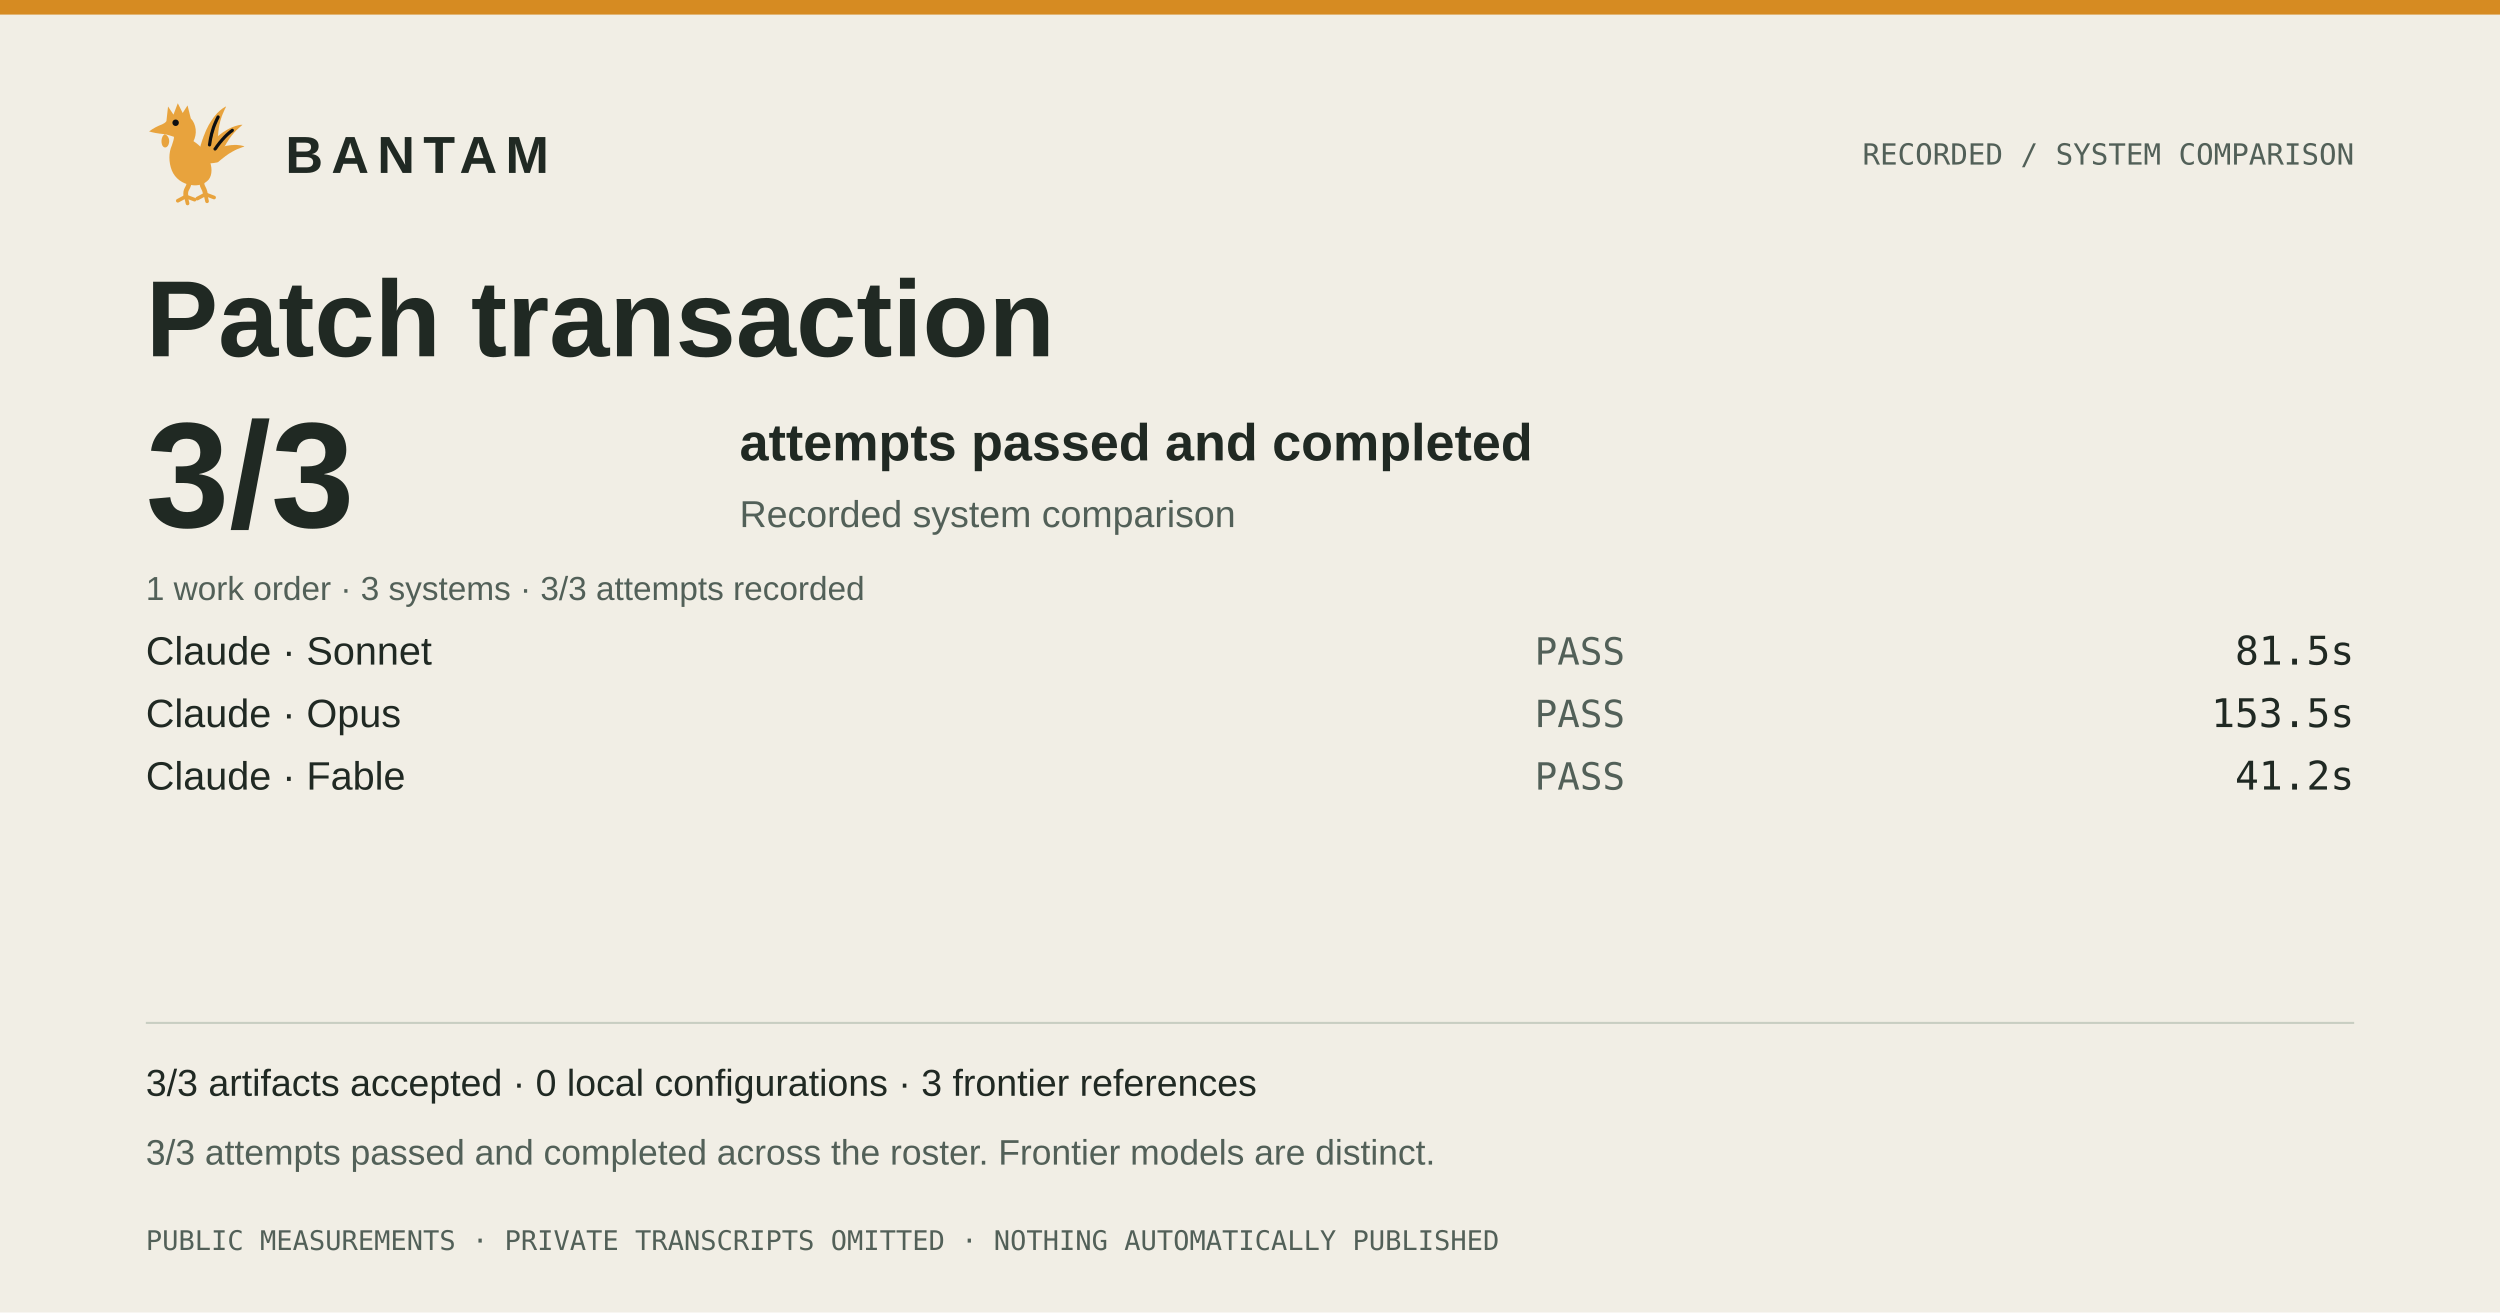
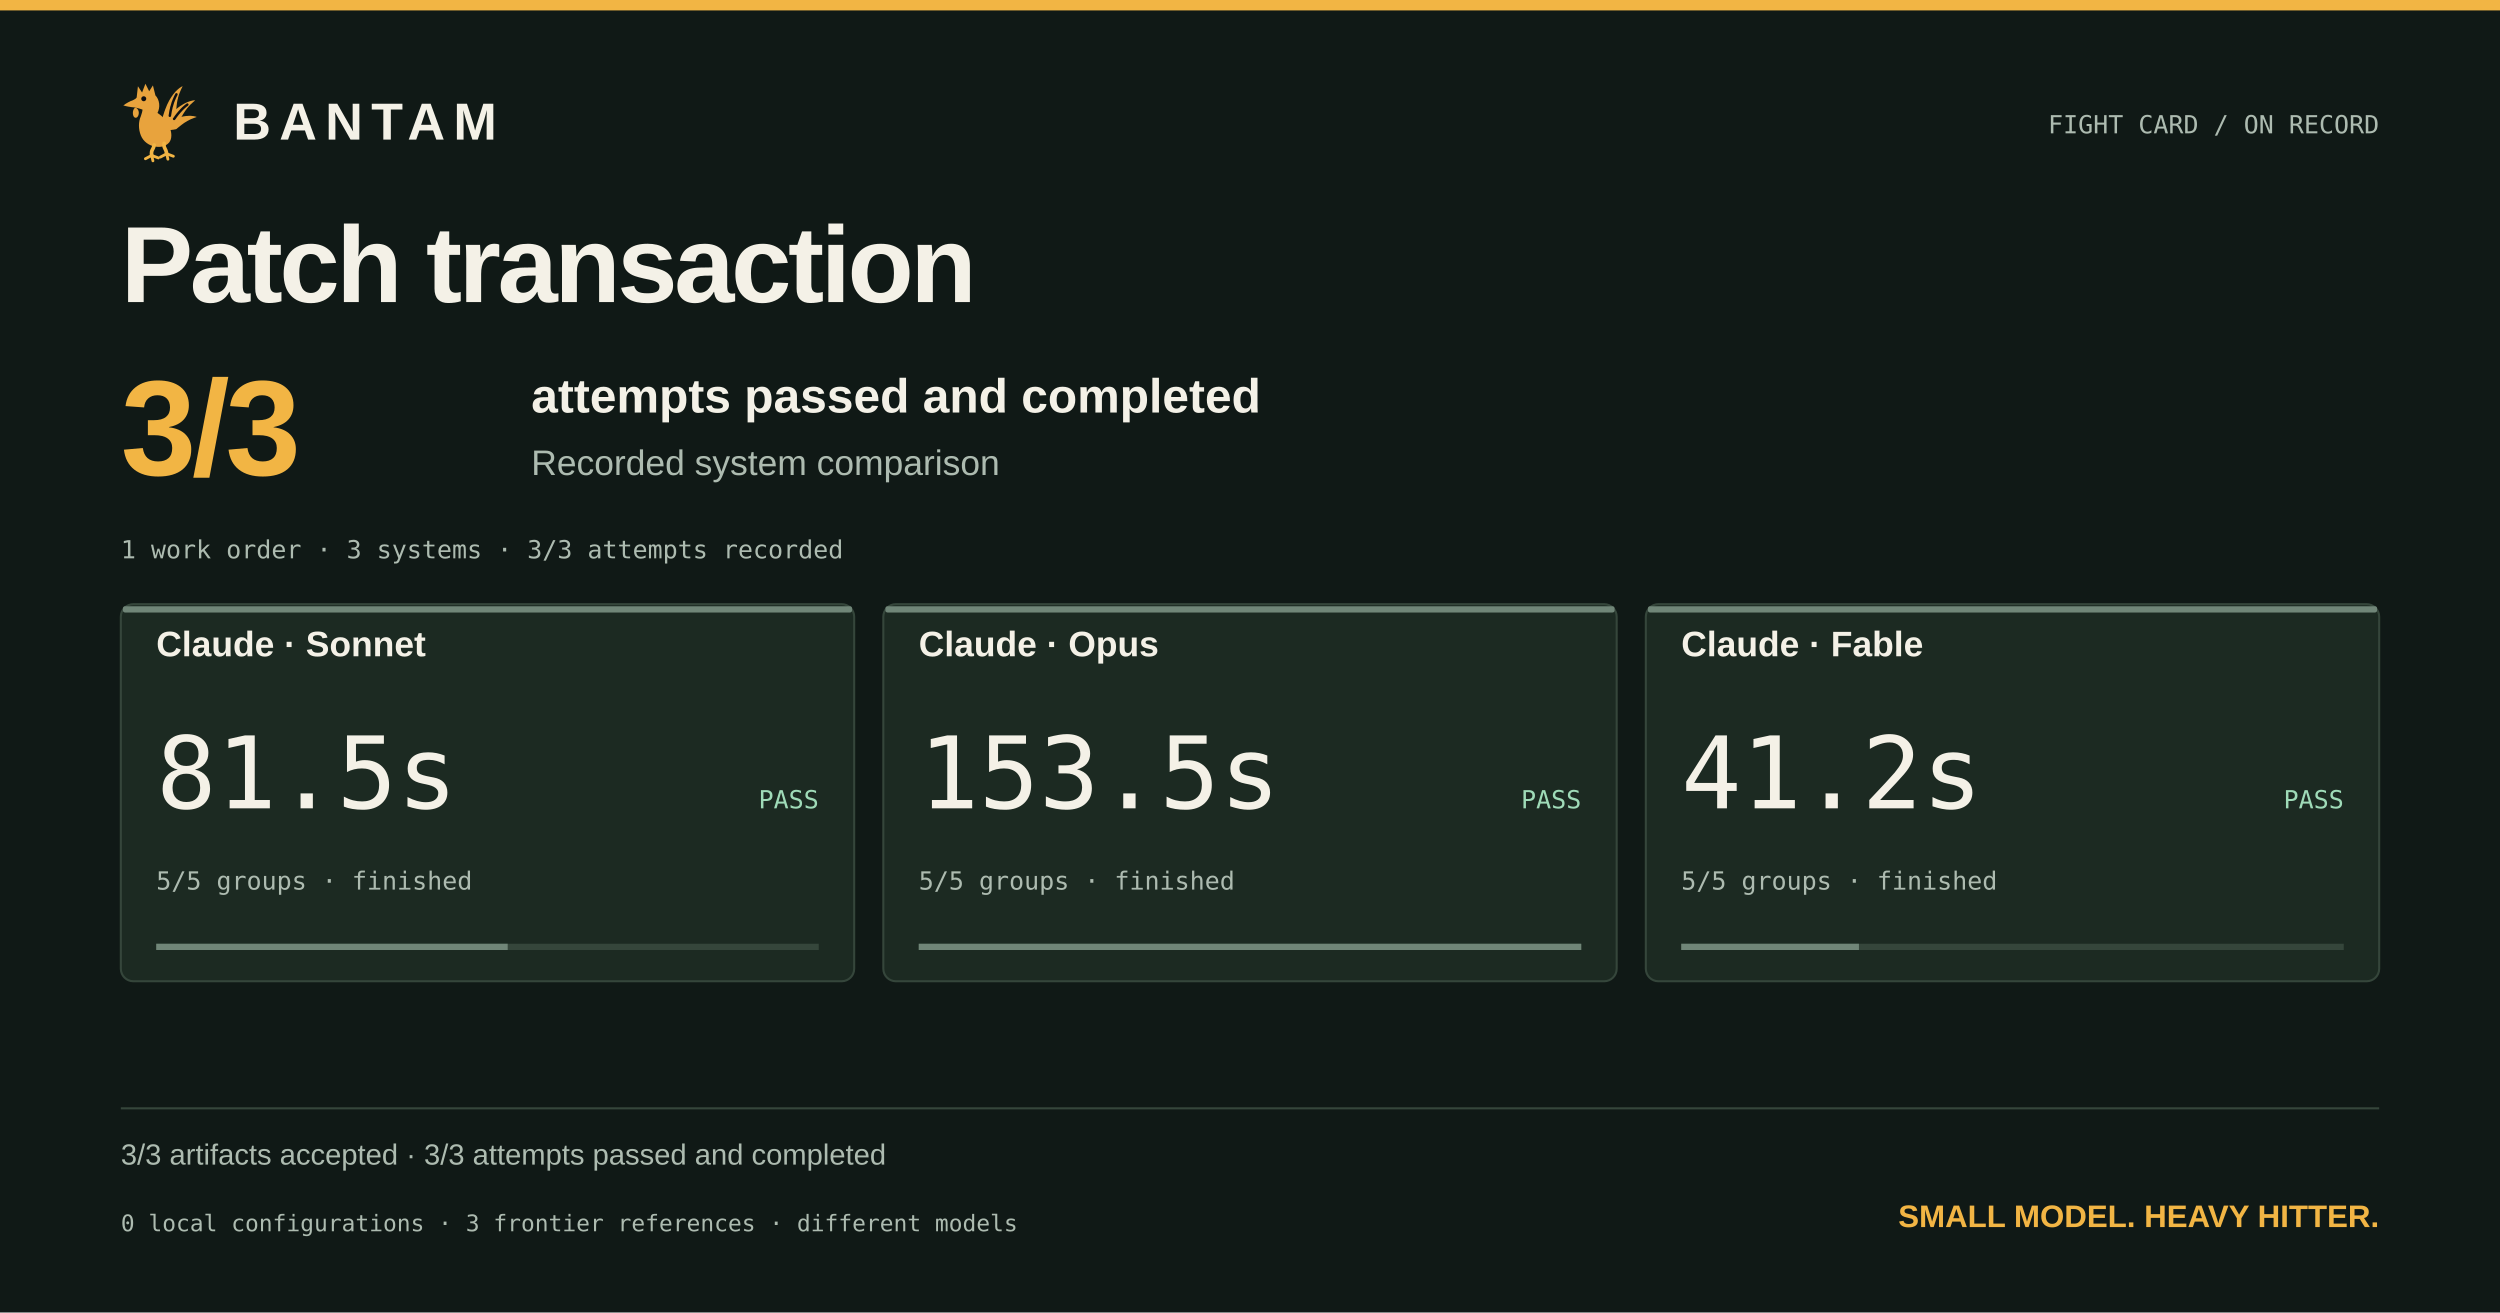
- <svg xmlns="http://www.w3.org/2000/svg" width="1200" height="630" viewBox="0 0 1200 630" role="img" aria-label="BANTAM recorded system comparison">
-   <rect width="1200" height="630" fill="#f1eee5" />
-   <rect width="1200" height="7" fill="#d68b22" />
-   <svg x="70" y="48" width="52" height="52" viewBox="0 0 100 100" color="#e8a33d">
-     <g fill="#e8a33d">
-       <path d="M61.0 56.4L61.7 55.3L62.4 54.1L63.1 53.0L63.7 51.8L64.3 50.7L64.9 49.5L65.5 48.4L66.1 47.3L66.5 46.1L66.5 45.0L66.4 43.8L66.4 42.6L66.4 41.4L66.4 40.2L66.4 39.1L66.4 37.9L66.5 36.7L66.5 35.6L66.5 34.4L66.6 33.3L66.7 32.1L66.8 31.0L66.9 29.8L67.0 28.7L67.2 27.5L67.3 26.4L67.5 25.2L67.7 24.1L67.9 22.9L68.2 21.8L68.5 20.7L68.7 19.5L69.1 18.4L69.4 17.3L69.8 16.1L70.1 15.0L70.6 13.9L71.0 12.8L71.5 11.7L72.0 10.5L72.5 9.4L73.0 8.3L73.6 7.2L74.1 5.9L74.1 5.9L72.9 6.5L71.8 7.2L70.7 7.9L69.7 8.7L68.7 9.5L67.7 10.4L66.8 11.3L65.8 12.2L65.0 13.2L64.1 14.2L63.3 15.2L62.4 16.3L61.7 17.4L60.9 18.5L60.2 19.6L59.5 20.7L58.8 21.9L58.1 23.0L57.5 24.2L56.9 25.4L56.3 26.6L55.7 27.8L55.2 29.0L54.7 30.2L54.2 31.5L53.7 32.7L53.2 33.9L52.8 35.2L52.3 36.4L51.9 37.7L51.5 38.9L51.1 40.2L50.7 41.4L50.4 42.7L50.0 43.9L50.1 45.2L50.4 46.5L50.6 47.8L51.0 49.1L51.3 50.4L51.7 51.7L52.1 53.0L52.6 54.3L53.0 55.6Z" />
-       <path d="M60.1 57.9L61.1 57.3L62.1 56.7L63.1 56.0L64.0 55.4L64.9 54.7L65.9 54.1L66.8 53.4L67.6 52.8L68.4 52.0L68.8 51.1L69.2 50.1L69.7 49.2L70.1 48.3L70.5 47.4L71.0 46.4L71.4 45.5L71.9 44.6L72.4 43.7L72.8 42.8L73.3 41.9L73.8 41.1L74.3 40.2L74.8 39.3L75.4 38.5L75.9 37.6L76.5 36.8L77.0 35.9L77.6 35.1L78.2 34.3L78.8 33.5L79.4 32.6L80.1 31.9L80.7 31.1L81.4 30.3L82.1 29.5L82.8 28.8L83.5 28.0L84.3 27.3L85.1 26.6L85.8 25.9L86.7 25.1L87.5 24.4L88.3 23.7L89.2 22.9L89.2 22.9L88.0 22.9L86.9 23.0L85.8 23.2L84.7 23.5L83.6 23.8L82.5 24.1L81.4 24.5L80.3 24.9L79.3 25.3L78.2 25.8L77.2 26.3L76.2 26.8L75.1 27.4L74.1 28.0L73.2 28.6L72.2 29.2L71.2 29.8L70.3 30.5L69.3 31.2L68.4 31.9L67.5 32.6L66.6 33.3L65.7 34.1L64.8 34.8L64.0 35.6L63.1 36.4L62.3 37.2L61.4 38.0L60.6 38.8L59.8 39.6L59.0 40.4L58.2 41.2L57.4 42.1L56.7 42.9L55.9 43.7L55.5 44.8L55.2 45.9L55.0 47.1L54.7 48.2L54.5 49.4L54.3 50.5L54.2 51.7L54.1 52.9L53.9 54.1Z" />
-       <path d="M58.6 58.5L59.5 58.5L60.5 58.4L61.4 58.3L62.3 58.2L63.2 58.1L64.1 57.9L65.0 57.8L65.8 57.6L66.6 57.4L67.2 56.9L67.9 56.3L68.5 55.8L69.1 55.3L69.7 54.8L70.4 54.3L71.0 53.8L71.6 53.3L72.3 52.8L72.9 52.3L73.5 51.8L74.2 51.4L74.8 50.9L75.5 50.4L76.1 50.0L76.8 49.5L77.5 49.1L78.2 48.7L78.9 48.3L79.5 47.9L80.2 47.5L81.0 47.1L81.7 46.7L82.4 46.3L83.1 46.0L83.9 45.6L84.6 45.3L85.4 45.0L86.2 44.7L86.9 44.4L87.7 44.1L88.5 43.8L89.3 43.5L90.2 43.2L91.0 42.9L91.0 42.9L90.2 42.5L89.3 42.3L88.4 42.1L87.6 41.9L86.7 41.8L85.8 41.7L84.9 41.6L84.0 41.5L83.1 41.5L82.2 41.5L81.3 41.5L80.4 41.6L79.5 41.6L78.6 41.7L77.7 41.8L76.8 41.9L75.9 42.1L75.0 42.2L74.1 42.4L73.2 42.6L72.3 42.8L71.4 43.0L70.5 43.2L69.6 43.5L68.8 43.7L67.9 44.0L67.0 44.2L66.2 44.5L65.3 44.8L64.5 45.1L63.6 45.4L62.8 45.7L61.9 46.0L61.1 46.3L60.3 46.7L59.6 47.3L59.0 48.0L58.5 48.7L57.9 49.5L57.4 50.2L56.9 51.0L56.4 51.8L55.9 52.6L55.4 53.5Z" />
-       <path d="M58.8 41.4L59.0 40.2L59.2 39.0L59.4 37.7L59.6 36.5L59.8 35.3L60.1 34.1L60.4 32.9L60.6 31.7L60.9 30.6L61.3 29.4L61.6 28.2L62.0 27.0L62.3 25.9L62.7 24.7L63.2 23.5L63.6 22.4L64.1 21.3L64.6 20.1L65.1 19.0L65.6 17.9L66.2 16.8L66.7 15.7" stroke="#0d0f12" stroke-width="3.0" fill="none" stroke-linecap="round" />
-       <path d="M63.9 45.2L64.6 44.4L65.2 43.5L65.8 42.6L66.4 41.8L67.1 40.9L67.7 40.1L68.4 39.2L69.1 38.4L69.8 37.6L70.4 36.8L71.2 36.0L71.9 35.2L72.6 34.4L73.4 33.6L74.1 32.9L74.9 32.1L75.7 31.4L76.5 30.7L77.3 30.0L78.1 29.3L79.0 28.7L79.8 28.0" stroke="#0d0f12" stroke-width="3.0" fill="none" stroke-linecap="round" />
-       <path d="M3 29C7 26 11 24 15 22.5C16.5 21.8 18 21 19 19.5L20.5 6L25.5 13.5L29.5 3L34 12L38.5 5L41.5 17C44 19.5 45.5 23 46 27C46.5 31 45.5 35 44 38C50 42 55 47 58 54C61.5 61.5 61.5 69 58 73.5C54 78 48 79.5 42 78.5C34 77.5 27 72.5 24 65C21 57.5 21 48.5 24 42C25 39 26 36 26 34C23 33 20 32 17 31.5C11 31 6 30 3 29Z" />
-       <path d="M17.5 31.5C21 33 22.5 37 21 41C19.5 45 15.8 44.6 14.8 40.8C13.8 37 15 32.8 17.5 31.5Z" />
-       <path d="M40 76.5C39 82.5 36 82 37 89" stroke="currentColor" stroke-width="4.4" stroke-linecap="round" fill="none" />
-       <path d="M29.5 93L37 89L45 92M37 89L38.5 95.5" stroke="currentColor" stroke-width="3.4" stroke-linecap="round" stroke-linejoin="round" fill="none" />
-       <path d="M52 74.5C51 80.5 54 80 55 87" stroke="currentColor" stroke-width="4.4" stroke-linecap="round" fill="none" />
-       <path d="M47.5 91L55 87L63 90M55 87L56.5 93.5" stroke="currentColor" stroke-width="3.4" stroke-linecap="round" stroke-linejoin="round" fill="none" />
-       <circle cx="27.5" cy="21" r="3" fill="#0d0f12" />
+ <svg xmlns="http://www.w3.org/2000/svg" width="1200" height="630" viewBox="0 0 1200 630" role="img" aria-label="Patch transaction · BANTAM recorded comparison">
+   <g font-family="Arial,Helvetica,sans-serif">
+     <rect width="1200" height="630" fill="#101916" />
+     <rect width="1200" height="5" fill="#f2b544" />
+     <svg x="58" y="35" width="40" height="48" viewBox="0 0 100 100" color="#f2b544">
+       <g fill="#e8a33d">
+         <path d="M61.0 56.4L61.7 55.3L62.4 54.1L63.1 53.0L63.7 51.8L64.3 50.7L64.9 49.5L65.5 48.4L66.1 47.3L66.5 46.1L66.5 45.0L66.4 43.8L66.4 42.6L66.4 41.4L66.4 40.2L66.4 39.1L66.4 37.9L66.5 36.7L66.5 35.6L66.5 34.4L66.6 33.3L66.7 32.1L66.8 31.0L66.9 29.8L67.0 28.7L67.2 27.5L67.3 26.4L67.5 25.2L67.7 24.1L67.9 22.9L68.2 21.8L68.5 20.7L68.7 19.5L69.1 18.4L69.4 17.3L69.8 16.1L70.1 15.0L70.6 13.9L71.0 12.8L71.5 11.7L72.0 10.5L72.5 9.4L73.0 8.3L73.6 7.2L74.1 5.9L74.1 5.9L72.9 6.5L71.8 7.2L70.7 7.9L69.7 8.7L68.7 9.5L67.7 10.4L66.8 11.3L65.8 12.2L65.0 13.2L64.1 14.2L63.3 15.2L62.4 16.3L61.7 17.4L60.9 18.5L60.2 19.6L59.5 20.7L58.8 21.9L58.1 23.0L57.5 24.2L56.9 25.4L56.3 26.6L55.7 27.8L55.2 29.0L54.7 30.2L54.2 31.5L53.7 32.7L53.2 33.9L52.8 35.2L52.3 36.4L51.9 37.7L51.5 38.9L51.1 40.2L50.7 41.4L50.4 42.7L50.0 43.9L50.1 45.2L50.4 46.5L50.6 47.8L51.0 49.1L51.3 50.4L51.7 51.7L52.1 53.0L52.6 54.3L53.0 55.6Z" />
+         <path d="M60.1 57.9L61.1 57.3L62.1 56.7L63.1 56.0L64.0 55.4L64.9 54.7L65.9 54.1L66.8 53.4L67.6 52.8L68.4 52.0L68.8 51.1L69.2 50.1L69.7 49.2L70.1 48.3L70.5 47.4L71.0 46.4L71.4 45.5L71.9 44.6L72.4 43.7L72.8 42.8L73.3 41.9L73.8 41.1L74.3 40.2L74.8 39.3L75.4 38.5L75.9 37.6L76.5 36.8L77.0 35.9L77.6 35.1L78.2 34.3L78.8 33.5L79.4 32.6L80.1 31.9L80.7 31.1L81.4 30.3L82.1 29.5L82.8 28.8L83.5 28.0L84.3 27.3L85.1 26.6L85.8 25.9L86.7 25.1L87.5 24.4L88.3 23.7L89.2 22.9L89.2 22.9L88.0 22.9L86.9 23.0L85.8 23.2L84.7 23.5L83.6 23.8L82.5 24.1L81.4 24.5L80.3 24.9L79.3 25.3L78.2 25.8L77.2 26.3L76.2 26.8L75.1 27.4L74.1 28.0L73.2 28.6L72.2 29.2L71.2 29.8L70.3 30.5L69.3 31.2L68.4 31.9L67.5 32.6L66.6 33.3L65.7 34.1L64.8 34.8L64.0 35.6L63.1 36.4L62.3 37.2L61.4 38.0L60.6 38.8L59.8 39.6L59.0 40.4L58.2 41.2L57.4 42.1L56.7 42.9L55.9 43.7L55.5 44.8L55.2 45.9L55.0 47.1L54.7 48.2L54.5 49.4L54.3 50.5L54.2 51.7L54.1 52.9L53.9 54.1Z" />
+         <path d="M58.6 58.5L59.5 58.5L60.5 58.4L61.4 58.3L62.3 58.2L63.2 58.1L64.1 57.9L65.0 57.8L65.8 57.6L66.6 57.4L67.2 56.9L67.9 56.3L68.5 55.8L69.1 55.3L69.7 54.8L70.4 54.3L71.0 53.8L71.6 53.3L72.3 52.8L72.9 52.3L73.5 51.8L74.2 51.4L74.8 50.9L75.5 50.4L76.1 50.0L76.8 49.5L77.5 49.1L78.2 48.7L78.9 48.3L79.5 47.9L80.2 47.5L81.0 47.1L81.7 46.7L82.4 46.3L83.1 46.0L83.9 45.6L84.6 45.3L85.4 45.0L86.2 44.7L86.9 44.4L87.7 44.1L88.5 43.8L89.3 43.5L90.2 43.2L91.0 42.9L91.0 42.9L90.2 42.5L89.3 42.3L88.4 42.1L87.6 41.9L86.7 41.8L85.8 41.7L84.9 41.6L84.0 41.5L83.1 41.5L82.2 41.5L81.3 41.5L80.4 41.6L79.5 41.6L78.6 41.7L77.7 41.8L76.8 41.9L75.9 42.1L75.0 42.2L74.1 42.4L73.2 42.6L72.3 42.8L71.4 43.0L70.5 43.2L69.6 43.5L68.8 43.7L67.9 44.0L67.0 44.2L66.2 44.5L65.3 44.8L64.5 45.1L63.6 45.4L62.8 45.7L61.9 46.0L61.1 46.3L60.3 46.7L59.6 47.3L59.0 48.0L58.5 48.7L57.9 49.5L57.4 50.2L56.9 51.0L56.4 51.8L55.9 52.6L55.4 53.5Z" />
+         <path d="M58.8 41.4L59.0 40.2L59.2 39.0L59.4 37.7L59.6 36.5L59.8 35.3L60.1 34.1L60.4 32.9L60.6 31.7L60.9 30.6L61.3 29.4L61.6 28.2L62.0 27.0L62.3 25.9L62.7 24.7L63.2 23.5L63.6 22.4L64.1 21.3L64.6 20.1L65.1 19.0L65.6 17.9L66.2 16.8L66.7 15.7" stroke="#0d0f12" stroke-width="3.0" fill="none" stroke-linecap="round" />
+         <path d="M63.9 45.2L64.6 44.4L65.2 43.5L65.8 42.6L66.4 41.8L67.1 40.9L67.7 40.1L68.4 39.2L69.1 38.4L69.8 37.6L70.4 36.8L71.2 36.0L71.9 35.2L72.6 34.4L73.4 33.6L74.1 32.9L74.9 32.1L75.7 31.4L76.5 30.7L77.3 30.0L78.1 29.3L79.0 28.7L79.8 28.0" stroke="#0d0f12" stroke-width="3.0" fill="none" stroke-linecap="round" />
+         <path d="M3 29C7 26 11 24 15 22.5C16.5 21.8 18 21 19 19.5L20.5 6L25.5 13.5L29.5 3L34 12L38.5 5L41.5 17C44 19.5 45.5 23 46 27C46.5 31 45.5 35 44 38C50 42 55 47 58 54C61.5 61.5 61.5 69 58 73.5C54 78 48 79.5 42 78.5C34 77.5 27 72.5 24 65C21 57.5 21 48.5 24 42C25 39 26 36 26 34C23 33 20 32 17 31.5C11 31 6 30 3 29Z" />
+         <path d="M17.5 31.5C21 33 22.5 37 21 41C19.5 45 15.8 44.6 14.8 40.8C13.8 37 15 32.8 17.5 31.5Z" />
+         <path d="M40 76.5C39 82.5 36 82 37 89" stroke="currentColor" stroke-width="4.4" stroke-linecap="round" fill="none" />
+         <path d="M29.5 93L37 89L45 92M37 89L38.5 95.5" stroke="currentColor" stroke-width="3.4" stroke-linecap="round" stroke-linejoin="round" fill="none" />
+         <path d="M52 74.5C51 80.5 54 80 55 87" stroke="currentColor" stroke-width="4.4" stroke-linecap="round" fill="none" />
+         <path d="M47.5 91L55 87L63 90M55 87L56.5 93.5" stroke="currentColor" stroke-width="3.4" stroke-linecap="round" stroke-linejoin="round" fill="none" />
+         <circle cx="27.5" cy="21" r="3" fill="#0d0f12" />
+       </g>
+     </svg>
+     <text x="112" y="67" fill="#f4f1e7" font-size="25" font-weight="700" letter-spacing="4">BANTAM</text>
+     <text x="1142" y="64" text-anchor="end" fill="#adbbb0" font-family="monospace" font-size="12">FIGHT CARD / ON RECORD</text>
+     <text x="58" y="145" fill="#f4f1e7" font-size="52" font-weight="700" letter-spacing="-1.6">Patch transaction</text>
+     <text x="58" y="228" fill="#f2b544" font-size="65" font-weight="700" letter-spacing="-2">3/3</text>
+     <text x="255" y="198" fill="#f4f1e7" font-size="23" font-weight="700">attempts passed and completed</text>
+     <text x="255" y="228" fill="#adbbb0" font-size="17">Recorded system comparison</text>
+     <text x="58" y="268" fill="#adbbb0" font-family="monospace" font-size="12">1 work order · 3 systems · 3/3 attempts recorded</text>
+     <g>
+       <rect x="58" y="290" width="352" height="181" rx="6" fill="#1c2a22" stroke="#35463b" />
+       <rect x="59" y="291" width="350" height="3" rx="1" fill="#708678" />
+       <text x="75" y="315" fill="#f4f1e7" font-size="17" font-weight="700">Claude · Sonnet</text>
+       <text x="75" y="388" fill="#f4f1e7" font-family="monospace" font-size="48">81.5s</text>
+       <text x="393" y="388" text-anchor="end" fill="#9fdbb8" font-family="monospace" font-size="12">PASS</text>
+       <rect x="75" y="453" width="318" height="3" fill="#35463b" />
+       <rect x="75" y="453" width="168.689" height="3" fill="#708678" />
+       <text x="75" y="427" fill="#adbbb0" font-family="monospace" font-size="12">5/5 groups · finished</text>
    </g>
-   </svg>
-   <text x="137" y="83" fill="#202923" font-family="Arial,sans-serif" font-size="25" font-weight="700" letter-spacing="4">BANTAM</text>
-   <text x="1130" y="79" text-anchor="end" fill="#526058" font-family="monospace" font-size="14">RECORDED / SYSTEM COMPARISON</text>
-   <text x="70" y="171" fill="#202923" font-family="Arial,sans-serif" font-size="52" font-weight="700">Patch transaction</text>
-   <text x="70" y="253" fill="#202923" font-family="Arial,sans-serif" font-size="72" font-weight="700">3/3</text>
-   <text x="355" y="221" fill="#202923" font-family="Arial,sans-serif" font-size="25" font-weight="700">attempts passed and completed</text>
-   <text x="355" y="253" fill="#526058" font-family="Arial,sans-serif" font-size="18">Recorded system comparison</text>
-   <text x="70" y="288" fill="#526058" font-family="Arial,sans-serif" font-size="16">1 work order · 3 systems · 3/3 attempts recorded</text>
-   <text x="70" y="319" fill="#202923" font-family="Arial,sans-serif" font-size="19">Claude · Sonnet</text>
-   <text x="780" y="319" text-anchor="end" fill="#526058" font-family="monospace" font-size="18">PASS</text>
-   <text x="1130" y="319" text-anchor="end" fill="#202923" font-family="monospace" font-size="19">81.5s</text>
-   <text x="70" y="349" fill="#202923" font-family="Arial,sans-serif" font-size="19">Claude · Opus</text>
-   <text x="780" y="349" text-anchor="end" fill="#526058" font-family="monospace" font-size="18">PASS</text>
-   <text x="1130" y="349" text-anchor="end" fill="#202923" font-family="monospace" font-size="19">153.5s</text>
-   <text x="70" y="379" fill="#202923" font-family="Arial,sans-serif" font-size="19">Claude · Fable</text>
-   <text x="780" y="379" text-anchor="end" fill="#526058" font-family="monospace" font-size="18">PASS</text>
-   <text x="1130" y="379" text-anchor="end" fill="#202923" font-family="monospace" font-size="19">41.2s</text>
-   <line x1="70" y1="491" x2="1130" y2="491" stroke="#c8cec2" />
-   <text x="70" y="526" fill="#202923" font-family="Arial,sans-serif" font-size="18">3/3 artifacts accepted · 0 local configurations · 3 frontier references</text>
-   <text x="70" y="559" fill="#526058" font-family="Arial,sans-serif" font-size="17">3/3 attempts passed and completed across the roster. Frontier models are distinct.</text>
-   <text x="70" y="600" fill="#526058" font-family="monospace" font-size="13">PUBLIC MEASUREMENTS · PRIVATE TRANSCRIPTS OMITTED · NOTHING AUTOMATICALLY PUBLISHED</text>
+     <g>
+       <rect x="424" y="290" width="352" height="181" rx="6" fill="#1c2a22" stroke="#35463b" />
+       <rect x="425" y="291" width="350" height="3" rx="1" fill="#708678" />
+       <text x="441" y="315" fill="#f4f1e7" font-size="17" font-weight="700">Claude · Opus</text>
+       <text x="441" y="388" fill="#f4f1e7" font-family="monospace" font-size="48">153.5s</text>
+       <text x="759" y="388" text-anchor="end" fill="#9fdbb8" font-family="monospace" font-size="12">PASS</text>
+       <rect x="441" y="453" width="318" height="3" fill="#35463b" />
+       <rect x="441" y="453" width="318" height="3" fill="#708678" />
+       <text x="441" y="427" fill="#adbbb0" font-family="monospace" font-size="12">5/5 groups · finished</text>
+     </g>
+     <g>
+       <rect x="790" y="290" width="352" height="181" rx="6" fill="#1c2a22" stroke="#35463b" />
+       <rect x="791" y="291" width="350" height="3" rx="1" fill="#708678" />
+       <text x="807" y="315" fill="#f4f1e7" font-size="17" font-weight="700">Claude · Fable</text>
+       <text x="807" y="388" fill="#f4f1e7" font-family="monospace" font-size="48">41.2s</text>
+       <text x="1125" y="388" text-anchor="end" fill="#9fdbb8" font-family="monospace" font-size="12">PASS</text>
+       <rect x="807" y="453" width="318" height="3" fill="#35463b" />
+       <rect x="807" y="453" width="85.29" height="3" fill="#708678" />
+       <text x="807" y="427" fill="#adbbb0" font-family="monospace" font-size="12">5/5 groups · finished</text>
+     </g>
+     <line x1="58" y1="532" x2="1142" y2="532" stroke="#35463b" />
+     <text x="58" y="559" fill="#adbbb0" font-size="14">3/3 artifacts accepted · 3/3 attempts passed and completed</text>
+     <text x="58" y="591" fill="#adbbb0" font-family="monospace" font-size="11">0 local configurations · 3 frontier references · different models</text>
+     <text x="1142" y="589" text-anchor="end" fill="#f2b544" font-size="15" font-weight="700">SMALL MODEL. HEAVY HITTER.</text>
+   </g>
</svg>
